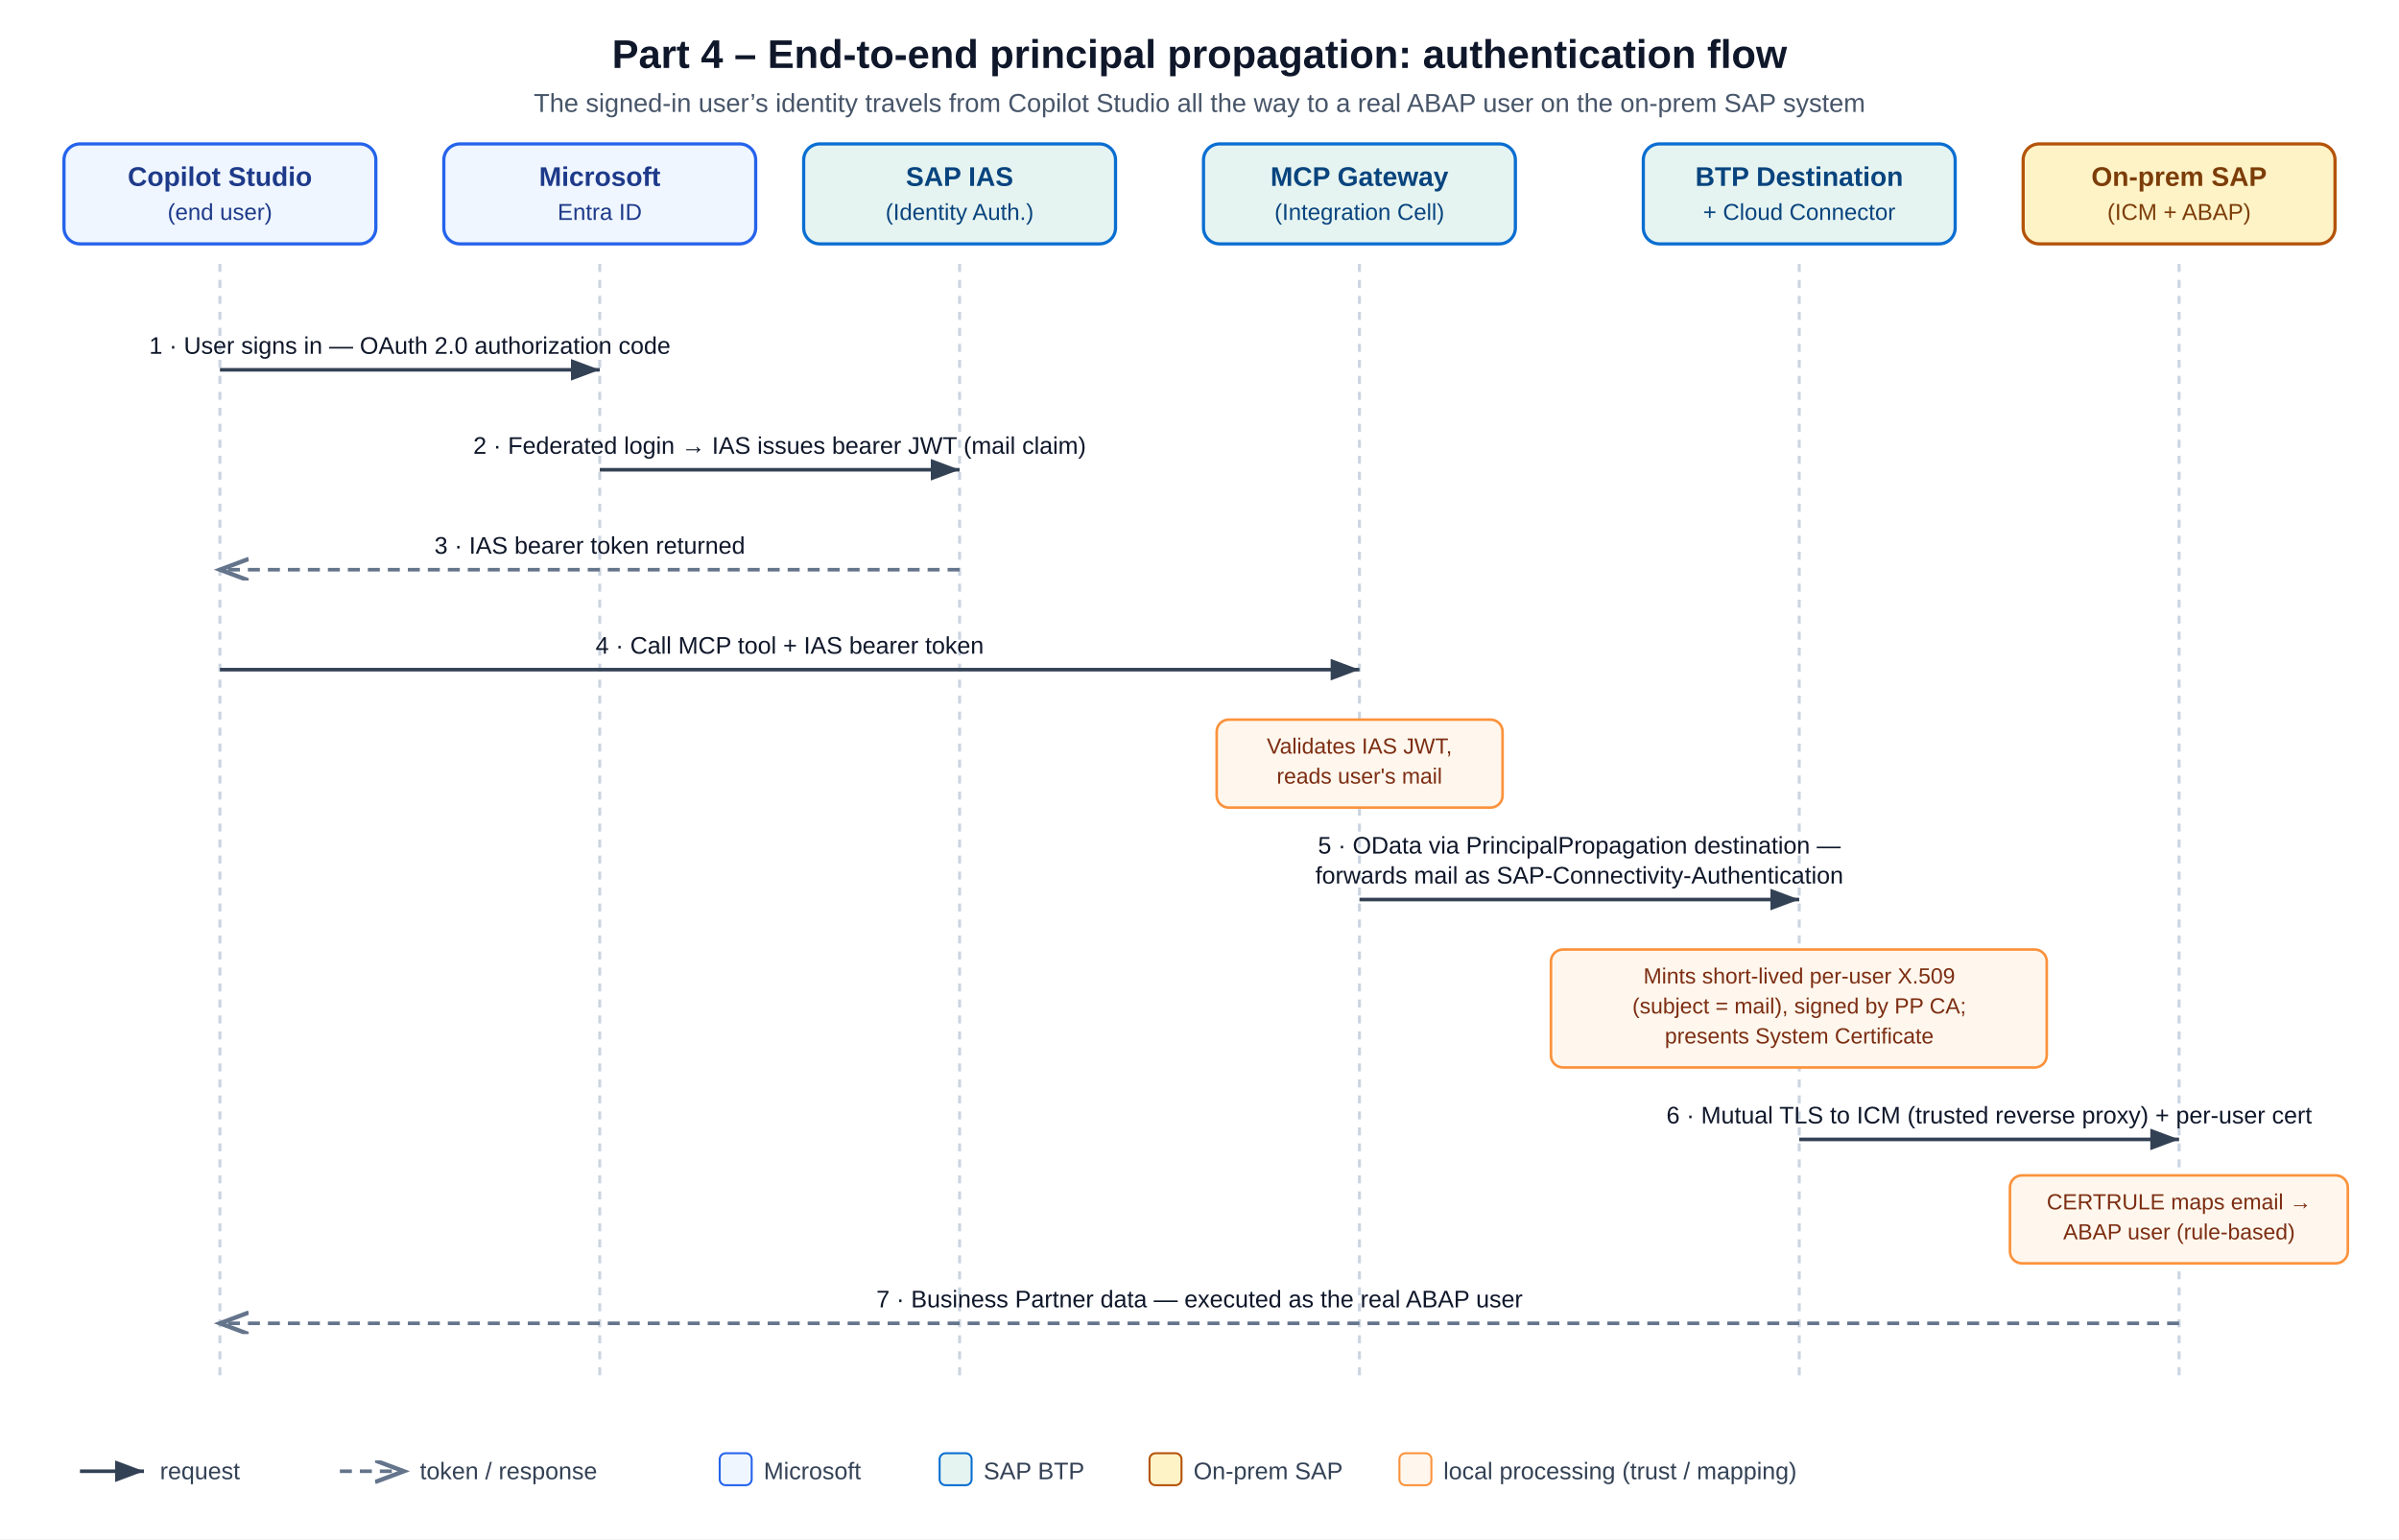
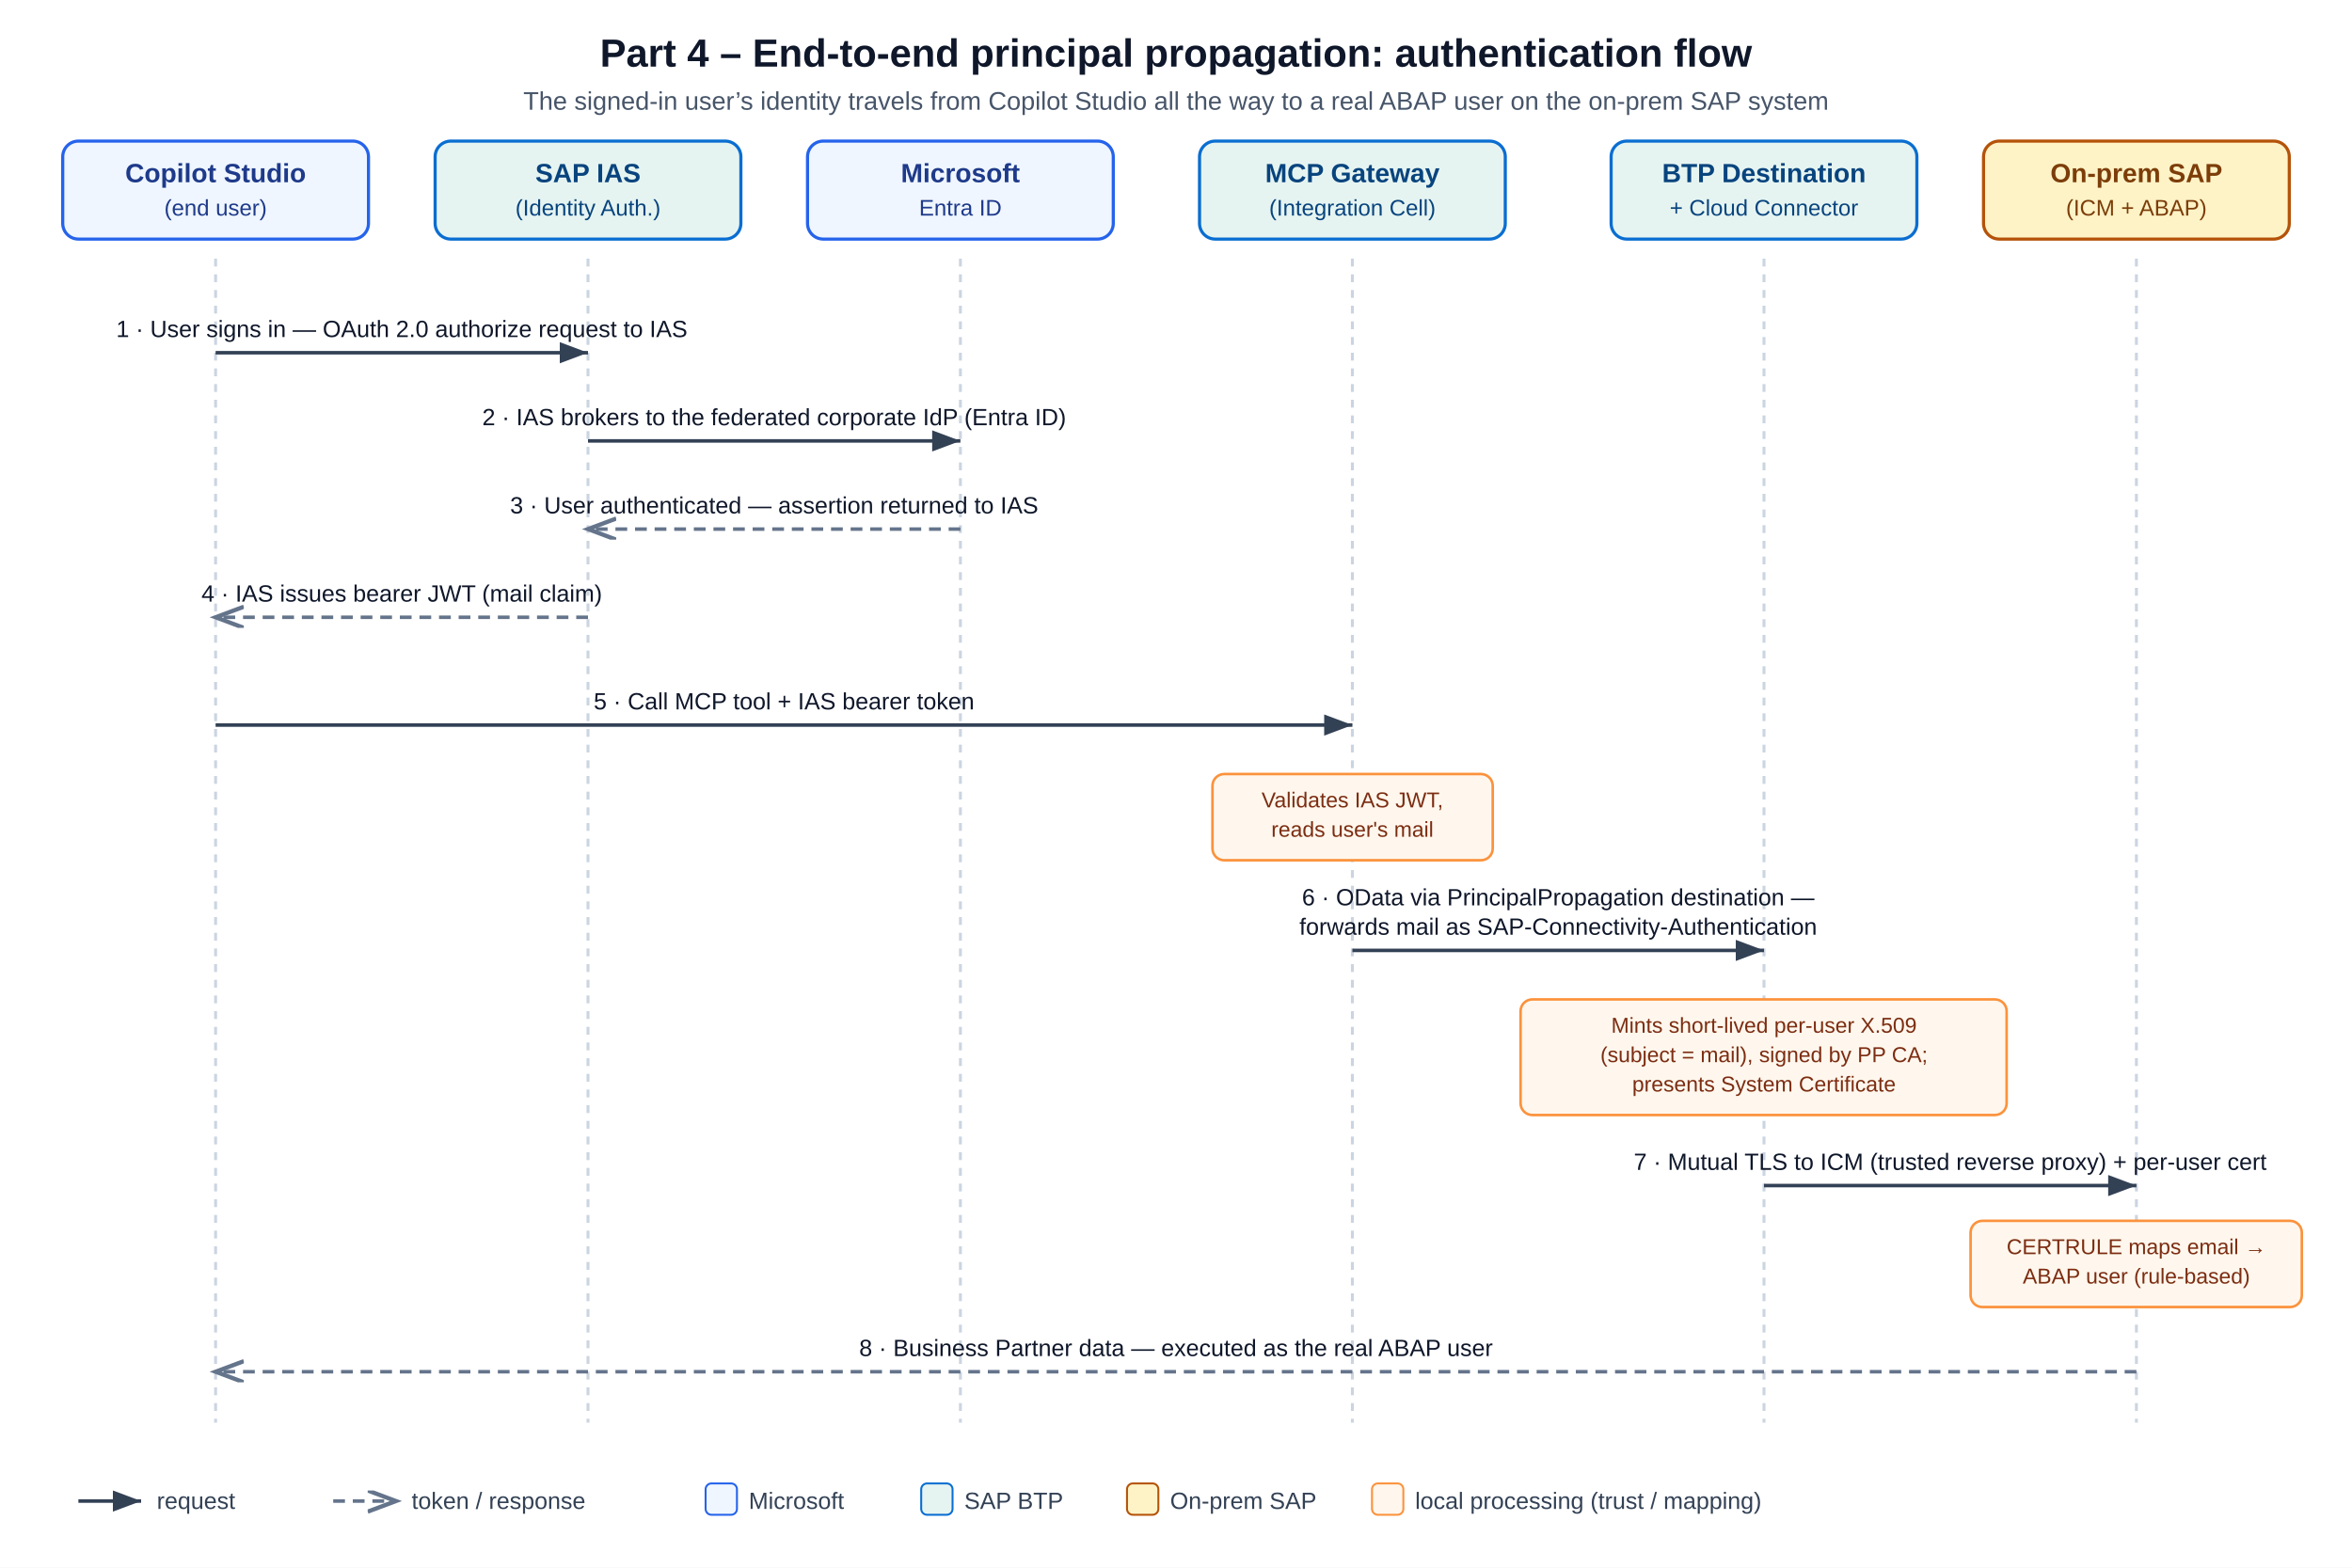
- <svg xmlns="http://www.w3.org/2000/svg" width="1200" height="770" viewBox="0 0 1200 770" font-family="Segoe UI, Arial, sans-serif">
-   <rect x="0" y="0" width="1200" height="770" fill="#ffffff" />
+ <svg xmlns="http://www.w3.org/2000/svg" width="1200" height="800" viewBox="0 0 1200 800" font-family="Segoe UI, Arial, sans-serif">
+   <rect x="0" y="0" width="1200" height="800" fill="#ffffff" />
  <defs>
    <marker id="solid" markerWidth="10" markerHeight="10" refX="8" refY="3" orient="auto">
      <path d="M0,0 L8,3 L0,6 Z" fill="#334155" />
    </marker>
    <marker id="open" markerWidth="12" markerHeight="10" refX="8" refY="3" orient="auto">
      <path d="M0,0 L8,3 L0,6" fill="none" stroke="#64748b" stroke-width="1.2" />
    </marker>
  </defs>
  <text x="600.0" y="34" text-anchor="middle" font-size="20" font-weight="700" fill="#0f172a">Part 4 – End-to-end principal propagation: authentication flow</text>
  <text x="600.0" y="56" text-anchor="middle" font-size="13" fill="#475569">The signed-in user’s identity travels from Copilot Studio all the way to a real ABAP user on the on-prem SAP system</text>
-   <line x1="110" y1="132" x2="110" y2="690" stroke="#cbd5e1" stroke-width="1.5" stroke-dasharray="4 4" />
+   <line x1="110" y1="132" x2="110" y2="726" stroke="#cbd5e1" stroke-width="1.5" stroke-dasharray="4 4" />
  <rect x="32" y="72" width="156" height="50" rx="8" fill="#eff6ff" stroke="#2563eb" stroke-width="1.6" />
  <text x="110" y="93" text-anchor="middle" font-size="13.5" font-weight="700" fill="#1e3a8a">Copilot Studio</text>
  <text x="110" y="110" text-anchor="middle" font-size="11.5" fill="#1e3a8a">(end user)</text>
-   <line x1="300" y1="132" x2="300" y2="690" stroke="#cbd5e1" stroke-width="1.5" stroke-dasharray="4 4" />
-   <rect x="222" y="72" width="156" height="50" rx="8" fill="#eff6ff" stroke="#2563eb" stroke-width="1.6" />
-   <text x="300" y="93" text-anchor="middle" font-size="13.5" font-weight="700" fill="#1e3a8a">Microsoft</text>
-   <text x="300" y="110" text-anchor="middle" font-size="11.5" fill="#1e3a8a">Entra ID</text>
-   <line x1="480" y1="132" x2="480" y2="690" stroke="#cbd5e1" stroke-width="1.5" stroke-dasharray="4 4" />
-   <rect x="402" y="72" width="156" height="50" rx="8" fill="#e6f4f1" stroke="#0a6ed1" stroke-width="1.6" />
-   <text x="480" y="93" text-anchor="middle" font-size="13.5" font-weight="700" fill="#08447e">SAP IAS</text>
-   <text x="480" y="110" text-anchor="middle" font-size="11.5" fill="#08447e">(Identity Auth.)</text>
-   <line x1="680" y1="132" x2="680" y2="690" stroke="#cbd5e1" stroke-width="1.5" stroke-dasharray="4 4" />
-   <rect x="602" y="72" width="156" height="50" rx="8" fill="#e6f4f1" stroke="#0a6ed1" stroke-width="1.6" />
-   <text x="680" y="93" text-anchor="middle" font-size="13.5" font-weight="700" fill="#08447e">MCP Gateway</text>
-   <text x="680" y="110" text-anchor="middle" font-size="11.5" fill="#08447e">(Integration Cell)</text>
-   <line x1="900" y1="132" x2="900" y2="690" stroke="#cbd5e1" stroke-width="1.5" stroke-dasharray="4 4" />
+   <line x1="300" y1="132" x2="300" y2="726" stroke="#cbd5e1" stroke-width="1.5" stroke-dasharray="4 4" />
+   <rect x="222" y="72" width="156" height="50" rx="8" fill="#e6f4f1" stroke="#0a6ed1" stroke-width="1.6" />
+   <text x="300" y="93" text-anchor="middle" font-size="13.5" font-weight="700" fill="#08447e">SAP IAS</text>
+   <text x="300" y="110" text-anchor="middle" font-size="11.5" fill="#08447e">(Identity Auth.)</text>
+   <line x1="490" y1="132" x2="490" y2="726" stroke="#cbd5e1" stroke-width="1.5" stroke-dasharray="4 4" />
+   <rect x="412" y="72" width="156" height="50" rx="8" fill="#eff6ff" stroke="#2563eb" stroke-width="1.6" />
+   <text x="490" y="93" text-anchor="middle" font-size="13.5" font-weight="700" fill="#1e3a8a">Microsoft</text>
+   <text x="490" y="110" text-anchor="middle" font-size="11.5" fill="#1e3a8a">Entra ID</text>
+   <line x1="690" y1="132" x2="690" y2="726" stroke="#cbd5e1" stroke-width="1.5" stroke-dasharray="4 4" />
+   <rect x="612" y="72" width="156" height="50" rx="8" fill="#e6f4f1" stroke="#0a6ed1" stroke-width="1.6" />
+   <text x="690" y="93" text-anchor="middle" font-size="13.5" font-weight="700" fill="#08447e">MCP Gateway</text>
+   <text x="690" y="110" text-anchor="middle" font-size="11.5" fill="#08447e">(Integration Cell)</text>
+   <line x1="900" y1="132" x2="900" y2="726" stroke="#cbd5e1" stroke-width="1.5" stroke-dasharray="4 4" />
  <rect x="822" y="72" width="156" height="50" rx="8" fill="#e6f4f1" stroke="#0a6ed1" stroke-width="1.6" />
  <text x="900" y="93" text-anchor="middle" font-size="13.5" font-weight="700" fill="#08447e">BTP Destination</text>
  <text x="900" y="110" text-anchor="middle" font-size="11.5" fill="#08447e">+ Cloud Connector</text>
-   <line x1="1090" y1="132" x2="1090" y2="690" stroke="#cbd5e1" stroke-width="1.5" stroke-dasharray="4 4" />
+   <line x1="1090" y1="132" x2="1090" y2="726" stroke="#cbd5e1" stroke-width="1.5" stroke-dasharray="4 4" />
  <rect x="1012" y="72" width="156" height="50" rx="8" fill="#fef3c7" stroke="#b45309" stroke-width="1.6" />
  <text x="1090" y="93" text-anchor="middle" font-size="13.5" font-weight="700" fill="#7c3d09">On-prem SAP</text>
  <text x="1090" y="110" text-anchor="middle" font-size="11.5" fill="#7c3d09">(ICM + ABAP)</text>
-   <line x1="110" y1="185" x2="300" y2="185" stroke="#334155" stroke-width="1.8" marker-end="url(#solid)" />
-   <text x="205.0" y="177" text-anchor="middle" font-size="12" fill="#0f172a">1 · User signs in — OAuth 2.0 authorization code</text>
-   <line x1="300" y1="235" x2="480" y2="235" stroke="#334155" stroke-width="1.8" marker-end="url(#solid)" />
-   <text x="390.0" y="227" text-anchor="middle" font-size="12" fill="#0f172a">2 · Federated login → IAS issues bearer JWT (mail claim)</text>
-   <line x1="480" y1="285" x2="110" y2="285" stroke="#64748b" stroke-width="1.8" stroke-dasharray="6 4" marker-end="url(#open)" />
-   <text x="295.0" y="277" text-anchor="middle" font-size="12" fill="#0f172a">3 · IAS bearer token returned</text>
-   <line x1="110" y1="335" x2="680" y2="335" stroke="#334155" stroke-width="1.8" marker-end="url(#solid)" />
-   <text x="395.0" y="327" text-anchor="middle" font-size="12" fill="#0f172a">4 · Call MCP tool + IAS bearer token</text>
-   <line x1="680" y1="450" x2="900" y2="450" stroke="#334155" stroke-width="1.8" marker-end="url(#solid)" />
-   <text x="790.0" y="427" text-anchor="middle" font-size="12" fill="#0f172a">5 · OData via PrincipalPropagation destination —</text>
-   <text x="790.0" y="442" text-anchor="middle" font-size="12" fill="#0f172a">forwards mail as SAP-Connectivity-Authentication</text>
-   <line x1="900" y1="570" x2="1090" y2="570" stroke="#334155" stroke-width="1.8" marker-end="url(#solid)" />
-   <text x="995.0" y="562" text-anchor="middle" font-size="12" fill="#0f172a">6 · Mutual TLS to ICM (trusted reverse proxy) + per-user cert</text>
-   <line x1="1090" y1="662" x2="110" y2="662" stroke="#64748b" stroke-width="1.8" stroke-dasharray="6 4" marker-end="url(#open)" />
-   <text x="600.0" y="654" text-anchor="middle" font-size="12" fill="#0f172a">7 · Business Partner data — executed as the real ABAP user</text>
-   <rect x="608.6" y="360" width="143" height="44" rx="6" fill="#fff7ed" stroke="#fb923c" stroke-width="1.3" />
-   <text x="680" y="377" text-anchor="middle" font-size="11" fill="#7c2d12">Validates IAS JWT,</text>
-   <text x="680" y="392" text-anchor="middle" font-size="11" fill="#7c2d12">reads user's mail</text>
-   <rect x="775.8" y="475" width="248" height="59" rx="6" fill="#fff7ed" stroke="#fb923c" stroke-width="1.3" />
-   <text x="900" y="492" text-anchor="middle" font-size="11" fill="#7c2d12">Mints short-lived per-user X.509</text>
-   <text x="900" y="507" text-anchor="middle" font-size="11" fill="#7c2d12">(subject = mail), signed by PP CA;</text>
-   <text x="900" y="522" text-anchor="middle" font-size="11" fill="#7c2d12">presents System Certificate</text>
-   <rect x="1005.4" y="588" width="169" height="44" rx="6" fill="#fff7ed" stroke="#fb923c" stroke-width="1.3" />
-   <text x="1090" y="605" text-anchor="middle" font-size="11" fill="#7c2d12">CERTRULE maps email →</text>
-   <text x="1090" y="620" text-anchor="middle" font-size="11" fill="#7c2d12">ABAP user (rule-based)</text>
-   <line x1="40" y1="736" x2="72" y2="736" stroke="#334155" stroke-width="1.8" marker-end="url(#solid)" />
-   <text x="80" y="740" font-size="12" fill="#334155">request</text>
-   <line x1="170" y1="736" x2="202" y2="736" stroke="#64748b" stroke-width="1.8" stroke-dasharray="6 4" marker-end="url(#open)" />
-   <text x="210" y="740" font-size="12" fill="#334155">token / response</text>
-   <rect x="360" y="727" width="16" height="16" rx="3" fill="#eff6ff" stroke="#2563eb" />
-   <text x="382" y="740" font-size="12" fill="#334155">Microsoft</text>
-   <rect x="470" y="727" width="16" height="16" rx="3" fill="#e6f4f1" stroke="#0a6ed1" />
-   <text x="492" y="740" font-size="12" fill="#334155">SAP BTP</text>
-   <rect x="575" y="727" width="16" height="16" rx="3" fill="#fef3c7" stroke="#b45309" />
-   <text x="597" y="740" font-size="12" fill="#334155">On-prem SAP</text>
-   <rect x="700" y="727" width="16" height="16" rx="3" fill="#fff7ed" stroke="#fb923c" />
-   <text x="722" y="740" font-size="12" fill="#334155">local processing (trust / mapping)</text>
+   <line x1="110" y1="180" x2="300" y2="180" stroke="#334155" stroke-width="1.8" marker-end="url(#solid)" />
+   <text x="205.0" y="172" text-anchor="middle" font-size="12" fill="#0f172a">1 · User signs in — OAuth 2.0 authorize request to IAS</text>
+   <line x1="300" y1="225" x2="490" y2="225" stroke="#334155" stroke-width="1.8" marker-end="url(#solid)" />
+   <text x="395.0" y="217" text-anchor="middle" font-size="12" fill="#0f172a">2 · IAS brokers to the federated corporate IdP (Entra ID)</text>
+   <line x1="490" y1="270" x2="300" y2="270" stroke="#64748b" stroke-width="1.8" stroke-dasharray="6 4" marker-end="url(#open)" />
+   <text x="395.0" y="262" text-anchor="middle" font-size="12" fill="#0f172a">3 · User authenticated — assertion returned to IAS</text>
+   <line x1="300" y1="315" x2="110" y2="315" stroke="#64748b" stroke-width="1.8" stroke-dasharray="6 4" marker-end="url(#open)" />
+   <text x="205.0" y="307" text-anchor="middle" font-size="12" fill="#0f172a">4 · IAS issues bearer JWT (mail claim)</text>
+   <line x1="110" y1="370" x2="690" y2="370" stroke="#334155" stroke-width="1.8" marker-end="url(#solid)" />
+   <text x="400.0" y="362" text-anchor="middle" font-size="12" fill="#0f172a">5 · Call MCP tool + IAS bearer token</text>
+   <line x1="690" y1="485" x2="900" y2="485" stroke="#334155" stroke-width="1.8" marker-end="url(#solid)" />
+   <text x="795.0" y="462" text-anchor="middle" font-size="12" fill="#0f172a">6 · OData via PrincipalPropagation destination —</text>
+   <text x="795.0" y="477" text-anchor="middle" font-size="12" fill="#0f172a">forwards mail as SAP-Connectivity-Authentication</text>
+   <line x1="900" y1="605" x2="1090" y2="605" stroke="#334155" stroke-width="1.8" marker-end="url(#solid)" />
+   <text x="995.0" y="597" text-anchor="middle" font-size="12" fill="#0f172a">7 · Mutual TLS to ICM (trusted reverse proxy) + per-user cert</text>
+   <line x1="1090" y1="700" x2="110" y2="700" stroke="#64748b" stroke-width="1.8" stroke-dasharray="6 4" marker-end="url(#open)" />
+   <text x="600.0" y="692" text-anchor="middle" font-size="12" fill="#0f172a">8 · Business Partner data — executed as the real ABAP user</text>
+   <rect x="618.6" y="395" width="143" height="44" rx="6" fill="#fff7ed" stroke="#fb923c" stroke-width="1.3" />
+   <text x="690" y="412" text-anchor="middle" font-size="11" fill="#7c2d12">Validates IAS JWT,</text>
+   <text x="690" y="427" text-anchor="middle" font-size="11" fill="#7c2d12">reads user's mail</text>
+   <rect x="775.8" y="510" width="248" height="59" rx="6" fill="#fff7ed" stroke="#fb923c" stroke-width="1.3" />
+   <text x="900" y="527" text-anchor="middle" font-size="11" fill="#7c2d12">Mints short-lived per-user X.509</text>
+   <text x="900" y="542" text-anchor="middle" font-size="11" fill="#7c2d12">(subject = mail), signed by PP CA;</text>
+   <text x="900" y="557" text-anchor="middle" font-size="11" fill="#7c2d12">presents System Certificate</text>
+   <rect x="1005.4" y="623" width="169" height="44" rx="6" fill="#fff7ed" stroke="#fb923c" stroke-width="1.3" />
+   <text x="1090" y="640" text-anchor="middle" font-size="11" fill="#7c2d12">CERTRULE maps email →</text>
+   <text x="1090" y="655" text-anchor="middle" font-size="11" fill="#7c2d12">ABAP user (rule-based)</text>
+   <line x1="40" y1="766" x2="72" y2="766" stroke="#334155" stroke-width="1.8" marker-end="url(#solid)" />
+   <text x="80" y="770" font-size="12" fill="#334155">request</text>
+   <line x1="170" y1="766" x2="202" y2="766" stroke="#64748b" stroke-width="1.8" stroke-dasharray="6 4" marker-end="url(#open)" />
+   <text x="210" y="770" font-size="12" fill="#334155">token / response</text>
+   <rect x="360" y="757" width="16" height="16" rx="3" fill="#eff6ff" stroke="#2563eb" />
+   <text x="382" y="770" font-size="12" fill="#334155">Microsoft</text>
+   <rect x="470" y="757" width="16" height="16" rx="3" fill="#e6f4f1" stroke="#0a6ed1" />
+   <text x="492" y="770" font-size="12" fill="#334155">SAP BTP</text>
+   <rect x="575" y="757" width="16" height="16" rx="3" fill="#fef3c7" stroke="#b45309" />
+   <text x="597" y="770" font-size="12" fill="#334155">On-prem SAP</text>
+   <rect x="700" y="757" width="16" height="16" rx="3" fill="#fff7ed" stroke="#fb923c" />
+   <text x="722" y="770" font-size="12" fill="#334155">local processing (trust / mapping)</text>
</svg>
